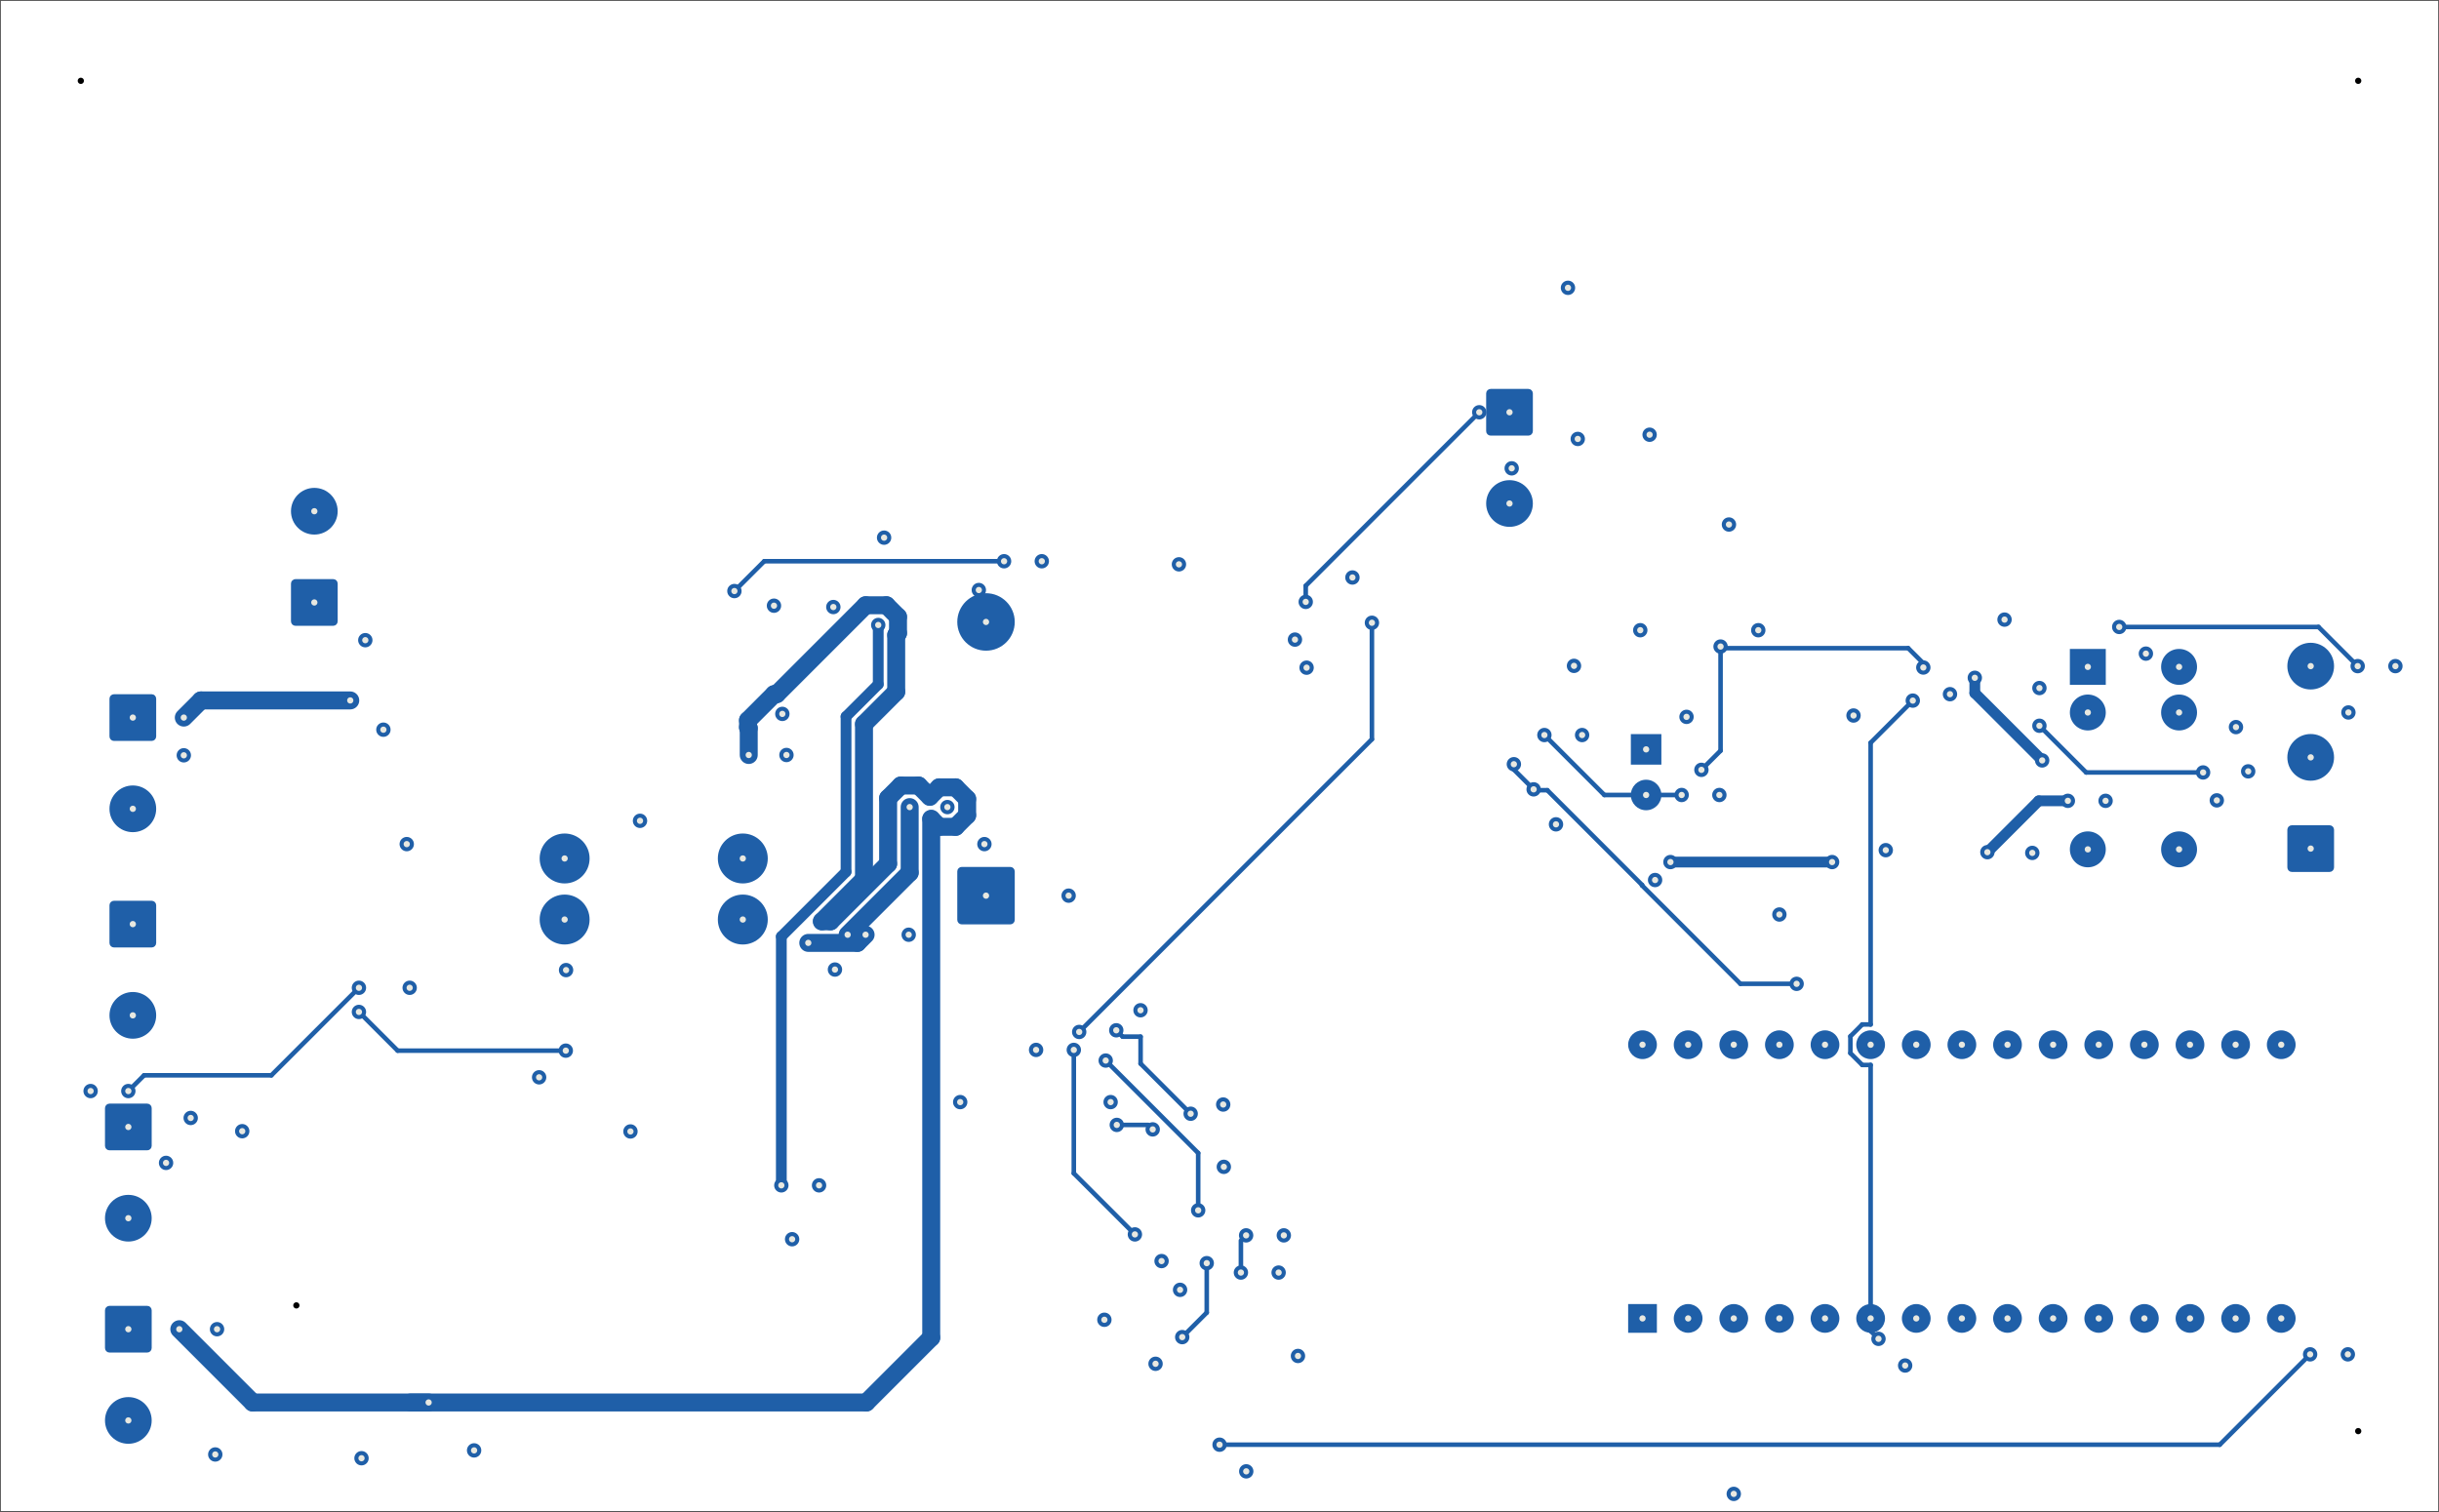
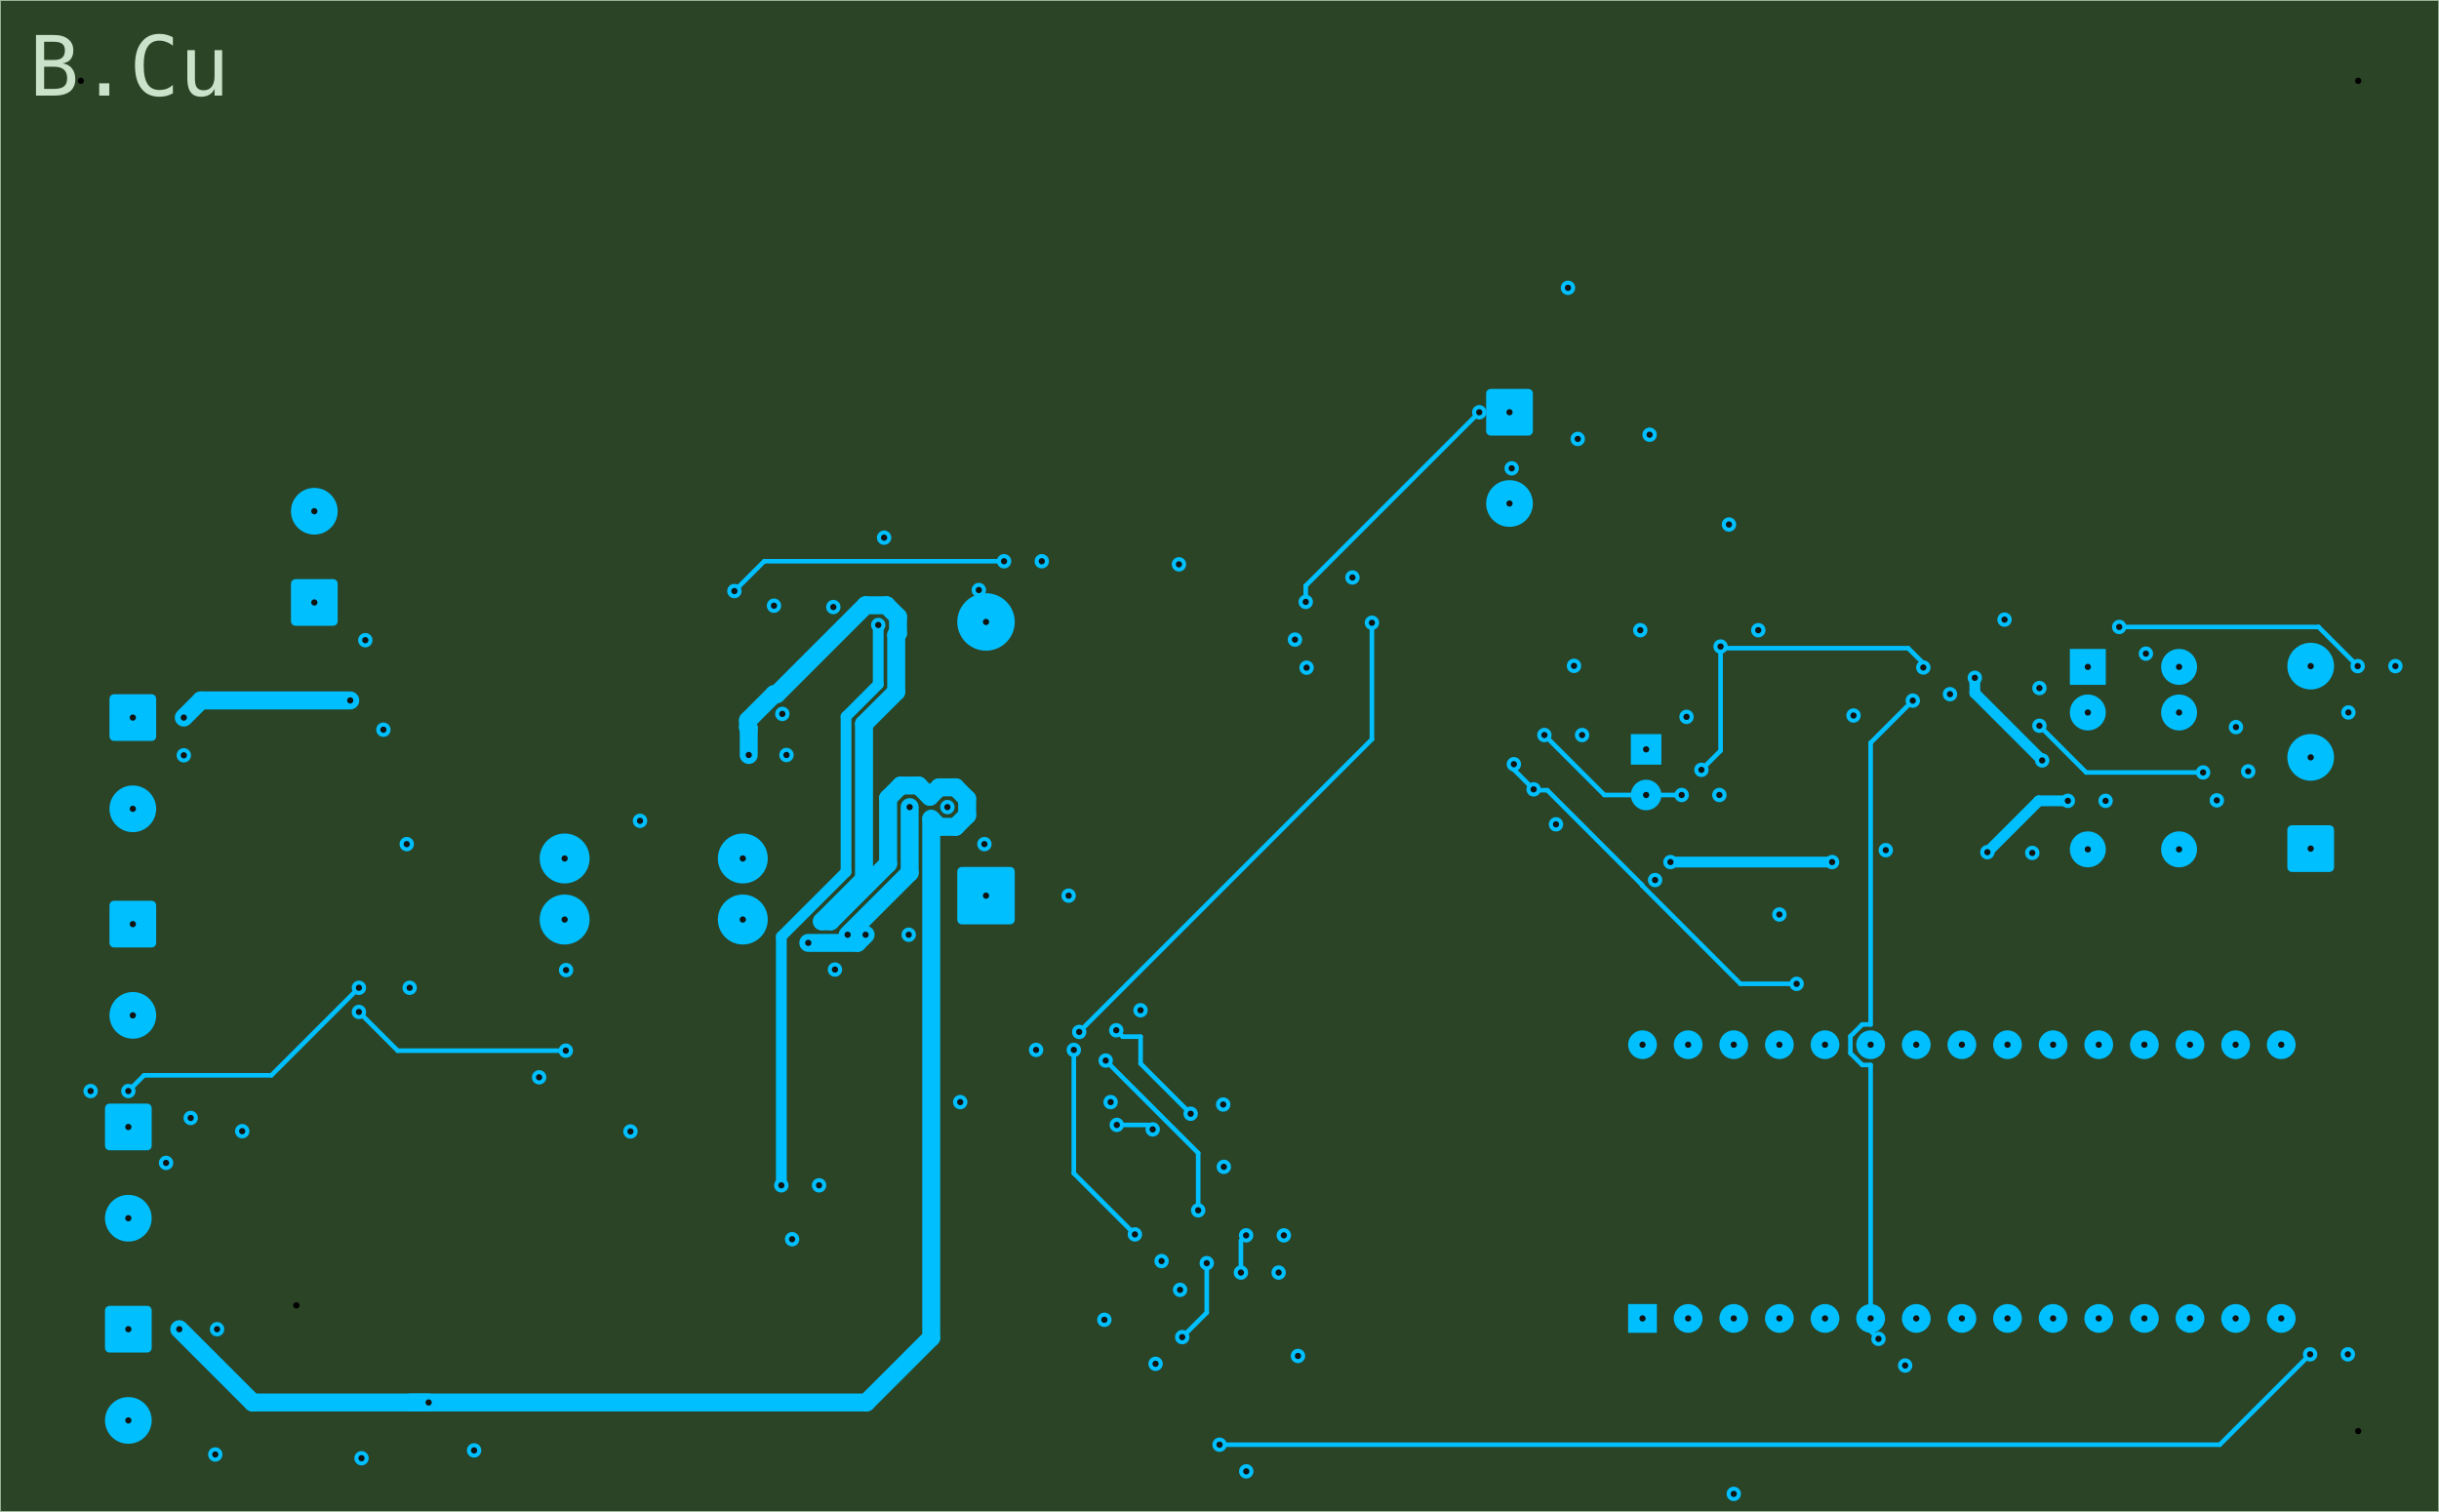
<svg xmlns="http://www.w3.org/2000/svg" version="1.1" width="135.788mm" height="84.176mm" viewBox="0 0 135.788 84.176">
+   <rect x="-2.716" y="-2.716" width="141.22" height="89.607" fill="#2B4426" />
  <g style="fill:#000000; fill-opacity:1;stroke:#000000; stroke-opacity:1; stroke-linecap:round; stroke-linejoin:round;" transform="translate(0 0) scale(1 1)">
-     <path style="fill:#1f5fa8; fill-opacity:1; stroke:none;fill-rule:evenodd;" d="M 53.545,51.47 53.449,51.451 53.368,51.397 53.314,51.316 53.295,51.22 53.295,48.52 53.314,48.424 53.368,48.343 53.449,48.289 53.545,48.27 56.245,48.27 56.341,48.289 56.422,48.343 56.476,48.424 56.495,48.52 56.495,51.22 56.476,51.316 56.422,51.397 56.341,51.451 56.245,51.47 Z" />
-   </g>
-   <g style="fill:#1f5fa8; fill-opacity:1; stroke:none;">
+     <path style="fill:#00BFFF; fill-opacity:1; stroke:none;fill-rule:evenodd;" d="M 53.545,51.47 53.449,51.451 53.368,51.397 53.314,51.316 53.295,51.22 53.295,48.52 53.314,48.424 53.368,48.343 53.449,48.289 53.545,48.27 56.245,48.27 56.341,48.289 56.422,48.343 56.476,48.424 56.495,48.52 56.495,51.22 56.476,51.316 56.422,51.397 56.341,51.451 56.245,51.47 Z" />
+   </g>
+   <g style="fill:#00BFFF; fill-opacity:1; stroke:none;">
    <circle cx="54.895" cy="34.63" r="1.6" />
-     <path style="fill:#1f5fa8; fill-opacity:1; stroke:none;fill-rule:evenodd;" d="M 8.445,38.655 8.541,38.674 8.622,38.728 8.676,38.809 8.695,38.905 8.695,41.005 8.676,41.101 8.622,41.182 8.541,41.236 8.445,41.255 6.345,41.255 6.249,41.236 6.168,41.182 6.114,41.101 6.095,41.005 6.095,38.905 6.114,38.809 6.168,38.728 6.249,38.674 6.345,38.655 Z" />
+     <path style="fill:#00BFFF; fill-opacity:1; stroke:none;fill-rule:evenodd;" d="M 8.445,38.655 8.541,38.674 8.622,38.728 8.676,38.809 8.695,38.905 8.695,41.005 8.676,41.101 8.622,41.182 8.541,41.236 8.445,41.255 6.345,41.255 6.249,41.236 6.168,41.182 6.114,41.101 6.095,41.005 6.095,38.905 6.114,38.809 6.168,38.728 6.249,38.674 6.345,38.655 Z" />
    <circle cx="7.395" cy="45.035" r="1.3" />
-     <path style="fill:#1f5fa8; fill-opacity:1; stroke:none;fill-rule:evenodd;" d="M 90.795,42.575 90.795,40.875 92.495,40.875 92.495,42.575 Z" />
+     <path style="fill:#00BFFF; fill-opacity:1; stroke:none;fill-rule:evenodd;" d="M 90.795,42.575 90.795,40.875 92.495,40.875 92.495,42.575 Z" />
    <circle cx="91.645" cy="44.265" r="0.85" />
-     <path style="fill:#1f5fa8; fill-opacity:1; stroke:none;fill-rule:evenodd;" d="M 92.245,74.21 90.645,74.21 90.645,72.61 92.245,72.61 Z" />
+     <path style="fill:#00BFFF; fill-opacity:1; stroke:none;fill-rule:evenodd;" d="M 92.245,74.21 90.645,74.21 90.645,72.61 92.245,72.61 Z" />
    <circle cx="93.985" cy="73.41" r="0.8" />
    <circle cx="96.525" cy="73.41" r="0.8" />
    <circle cx="99.065" cy="73.41" r="0.8" />
    <circle cx="101.605" cy="73.41" r="0.8" />
    <circle cx="104.145" cy="73.41" r="0.8" />
    <circle cx="106.685" cy="73.41" r="0.8" />
    <circle cx="109.225" cy="73.41" r="0.8" />
    <circle cx="111.765" cy="73.41" r="0.8" />
    <circle cx="114.305" cy="73.41" r="0.8" />
    <circle cx="116.845" cy="73.41" r="0.8" />
    <circle cx="119.385" cy="73.41" r="0.8" />
    <circle cx="121.925" cy="73.41" r="0.8" />
    <circle cx="124.465" cy="73.41" r="0.8" />
    <circle cx="127.005" cy="73.41" r="0.8" />
    <circle cx="127.005" cy="58.17" r="0.8" />
    <circle cx="124.465" cy="58.17" r="0.8" />
    <circle cx="121.925" cy="58.17" r="0.8" />
    <circle cx="119.385" cy="58.17" r="0.8" />
    <circle cx="116.845" cy="58.17" r="0.8" />
    <circle cx="114.305" cy="58.17" r="0.8" />
    <circle cx="111.765" cy="58.17" r="0.8" />
    <circle cx="109.225" cy="58.17" r="0.8" />
    <circle cx="106.685" cy="58.17" r="0.8" />
    <circle cx="104.145" cy="58.17" r="0.8" />
    <circle cx="101.605" cy="58.17" r="0.8" />
    <circle cx="99.065" cy="58.17" r="0.8" />
    <circle cx="96.525" cy="58.17" r="0.8" />
    <circle cx="93.985" cy="58.17" r="0.8" />
    <circle cx="91.445" cy="58.17" r="0.8" />
-     <path style="fill:#1f5fa8; fill-opacity:1; stroke:none;fill-rule:evenodd;" d="M 16.45,34.845 16.354,34.826 16.273,34.772 16.219,34.691 16.2,34.595 16.2,32.495 16.219,32.399 16.273,32.318 16.354,32.264 16.45,32.245 18.55,32.245 18.646,32.264 18.727,32.318 18.781,32.399 18.8,32.495 18.8,34.595 18.781,34.691 18.727,34.772 18.646,34.826 18.55,34.845 Z" />
+     <path style="fill:#00BFFF; fill-opacity:1; stroke:none;fill-rule:evenodd;" d="M 16.45,34.845 16.354,34.826 16.273,34.772 16.219,34.691 16.2,34.595 16.2,32.495 16.219,32.399 16.273,32.318 16.354,32.264 16.45,32.245 18.55,32.245 18.646,32.264 18.727,32.318 18.781,32.399 18.8,32.495 18.8,34.595 18.781,34.691 18.727,34.772 18.646,34.826 18.55,34.845 Z" />
    <circle cx="17.5" cy="28.465" r="1.3" />
-     <path style="fill:#1f5fa8; fill-opacity:1; stroke:none;fill-rule:evenodd;" d="M 8.445,50.155 8.541,50.174 8.622,50.228 8.676,50.309 8.695,50.405 8.695,52.505 8.676,52.601 8.622,52.682 8.541,52.736 8.445,52.755 6.345,52.755 6.249,52.736 6.168,52.682 6.114,52.601 6.095,52.505 6.095,50.405 6.114,50.309 6.168,50.228 6.249,50.174 6.345,50.155 Z" />
+     <path style="fill:#00BFFF; fill-opacity:1; stroke:none;fill-rule:evenodd;" d="M 8.445,50.155 8.541,50.174 8.622,50.228 8.676,50.309 8.695,50.405 8.695,52.505 8.676,52.601 8.622,52.682 8.541,52.736 8.445,52.755 6.345,52.755 6.249,52.736 6.168,52.682 6.114,52.601 6.095,52.505 6.095,50.405 6.114,50.309 6.168,50.228 6.249,50.174 6.345,50.155 Z" />
    <circle cx="7.395" cy="56.535" r="1.3" />
-     <path style="fill:#1f5fa8; fill-opacity:1; stroke:none;fill-rule:evenodd;" d="M 8.195,72.71 8.291,72.729 8.372,72.783 8.426,72.864 8.445,72.96 8.445,75.06 8.426,75.156 8.372,75.237 8.291,75.291 8.195,75.31 6.095,75.31 5.999,75.291 5.918,75.237 5.864,75.156 5.845,75.06 5.845,72.96 5.864,72.864 5.918,72.783 5.999,72.729 6.095,72.71 Z" />
+     <path style="fill:#00BFFF; fill-opacity:1; stroke:none;fill-rule:evenodd;" d="M 8.195,72.71 8.291,72.729 8.372,72.783 8.426,72.864 8.445,72.96 8.445,75.06 8.426,75.156 8.372,75.237 8.291,75.291 8.195,75.31 6.095,75.31 5.999,75.291 5.918,75.237 5.864,75.156 5.845,75.06 5.845,72.96 5.864,72.864 5.918,72.783 5.999,72.729 6.095,72.71 Z" />
    <circle cx="7.145" cy="79.09" r="1.3" />
-     <path style="fill:#1f5fa8; fill-opacity:1; stroke:none;fill-rule:evenodd;" d="M 85.09,21.655 85.186,21.674 85.267,21.728 85.321,21.809 85.34,21.905 85.34,24.005 85.321,24.101 85.267,24.182 85.186,24.236 85.09,24.255 82.99,24.255 82.894,24.236 82.813,24.182 82.759,24.101 82.74,24.005 82.74,21.905 82.759,21.809 82.813,21.728 82.894,21.674 82.99,21.655 Z" />
+     <path style="fill:#00BFFF; fill-opacity:1; stroke:none;fill-rule:evenodd;" d="M 85.09,21.655 85.186,21.674 85.267,21.728 85.321,21.809 85.34,21.905 85.34,24.005 85.321,24.101 85.267,24.182 85.186,24.236 85.09,24.255 82.99,24.255 82.894,24.236 82.813,24.182 82.759,24.101 82.74,24.005 82.74,21.905 82.759,21.809 82.813,21.728 82.894,21.674 82.99,21.655 Z" />
    <circle cx="84.04" cy="28.035" r="1.3" />
    <circle cx="31.435" cy="47.8" r="1.39" />
    <circle cx="31.435" cy="51.2" r="1.39" />
    <circle cx="41.355" cy="47.8" r="1.39" />
    <circle cx="41.355" cy="51.2" r="1.39" />
-     <path style="fill:#1f5fa8; fill-opacity:1; stroke:none;fill-rule:evenodd;" d="M 127.595,48.55 127.499,48.531 127.418,48.477 127.364,48.396 127.345,48.3 127.345,46.2 127.364,46.104 127.418,46.023 127.499,45.969 127.595,45.95 129.695,45.95 129.791,45.969 129.872,46.023 129.926,46.104 129.945,46.2 129.945,48.3 129.926,48.396 129.872,48.477 129.791,48.531 129.695,48.55 Z" />
+     <path style="fill:#00BFFF; fill-opacity:1; stroke:none;fill-rule:evenodd;" d="M 127.595,48.55 127.499,48.531 127.418,48.477 127.364,48.396 127.345,48.3 127.345,46.2 127.364,46.104 127.418,46.023 127.499,45.969 127.595,45.95 129.695,45.95 129.791,45.969 129.872,46.023 129.926,46.104 129.945,46.2 129.945,48.3 129.926,48.396 129.872,48.477 129.791,48.531 129.695,48.55 Z" />
    <circle cx="128.645" cy="42.17" r="1.3" />
    <circle cx="128.645" cy="37.09" r="1.3" />
-     <path style="fill:#1f5fa8; fill-opacity:1; stroke:none;fill-rule:evenodd;" d="M 8.195,61.45 8.291,61.469 8.372,61.523 8.426,61.604 8.445,61.7 8.445,63.8 8.426,63.896 8.372,63.977 8.291,64.031 8.195,64.05 6.095,64.05 5.999,64.031 5.918,63.977 5.864,63.896 5.845,63.8 5.845,61.7 5.864,61.604 5.918,61.523 5.999,61.469 6.095,61.45 Z" />
+     <path style="fill:#00BFFF; fill-opacity:1; stroke:none;fill-rule:evenodd;" d="M 8.195,61.45 8.291,61.469 8.372,61.523 8.426,61.604 8.445,61.7 8.445,63.8 8.426,63.896 8.372,63.977 8.291,64.031 8.195,64.05 6.095,64.05 5.999,64.031 5.918,63.977 5.864,63.896 5.845,63.8 5.845,61.7 5.864,61.604 5.918,61.523 5.999,61.469 6.095,61.45 Z" />
    <circle cx="7.145" cy="67.83" r="1.3" />
-     <path style="fill:#1f5fa8; fill-opacity:1; stroke:none;fill-rule:evenodd;" d="M 115.237,38.133 115.237,36.133 117.237,36.133 117.237,38.133 Z" />
+     <path style="fill:#00BFFF; fill-opacity:1; stroke:none;fill-rule:evenodd;" d="M 115.237,38.133 115.237,36.133 117.237,36.133 117.237,38.133 Z" />
    <circle cx="116.237" cy="39.672" r="1" />
    <circle cx="116.237" cy="47.292" r="1" />
    <circle cx="121.317" cy="47.292" r="1" />
    <circle cx="121.317" cy="39.672" r="1" />
    <circle cx="121.317" cy="37.133" r="1" />
    <circle cx="107.078" cy="37.167" r="0.4" />
    <circle cx="85.982" cy="40.927" r="0.4" />
    <circle cx="94.724" cy="42.865" r="0.4" />
    <circle cx="95.79" cy="36" r="0.4" />
    <circle cx="93.624" cy="44.265" r="0.4" />
    <circle cx="35.1" cy="63" r="0.4" />
    <circle cx="91.32" cy="35.09" r="0.4" />
    <circle cx="91.84" cy="24.205" r="0.4" />
    <circle cx="22.645" cy="47" r="0.4" />
    <circle cx="93.895" cy="39.915" r="0.4" />
    <circle cx="75.295" cy="32.155" r="0.4" />
    <circle cx="87.295" cy="16.025" r="0.4" />
    <circle cx="61.833" cy="61.365" r="0.4" />
    <circle cx="53.458" cy="61.365" r="0.4" />
    <circle cx="96.525" cy="83.18" r="0.4" />
    <circle cx="68.135" cy="64.97" r="0.4" />
    <circle cx="113.145" cy="47.49" r="0.4" />
    <circle cx="22.808" cy="55" r="0.4" />
    <circle cx="104.988" cy="47.337" r="0.4" />
    <circle cx="46.395" cy="33.8" r="0.4" />
    <circle cx="99.065" cy="50.92" r="0.4" />
    <circle cx="111.6" cy="34.5" r="0.4" />
    <circle cx="49.221" cy="29.937" r="0.4" />
    <circle cx="65.636" cy="31.422" r="0.4" />
    <circle cx="95.724" cy="44.265" r="0.4" />
    <circle cx="88.082" cy="40.927" r="0.4" />
    <circle cx="97.89" cy="35.09" r="0.4" />
    <circle cx="108.563" cy="38.652" r="0.4" />
    <circle cx="50.591" cy="52.046" r="0.4" />
    <circle cx="54.806" cy="47" r="0.4" />
    <circle cx="71.475" cy="68.785" r="0.4" />
    <circle cx="71.186" cy="70.857" r="0.4" />
    <circle cx="106.067" cy="76.032" r="0.4" />
    <circle cx="117.226" cy="44.59" r="0.4" />
    <circle cx="26.395" cy="80.758" r="0.4" />
    <circle cx="12.084" cy="74.01" r="0.4" />
    <circle cx="43.785" cy="42.038" r="0.4" />
    <circle cx="92.145" cy="49" r="0.4" />
    <circle cx="64.334" cy="75.936" r="0.4" />
    <circle cx="65.699" cy="71.818" r="0.4" />
    <circle cx="96.257" cy="29.205" r="0.4" />
    <circle cx="87.84" cy="24.44" r="0.4" />
    <circle cx="57.683" cy="58.459" r="0.4" />
    <circle cx="64.669" cy="70.217" r="0.4" />
    <circle cx="72.095" cy="35.613" r="0.4" />
    <circle cx="84.162" cy="26.077" r="0.4" />
    <circle cx="113.542" cy="38.31" r="0.4" />
    <circle cx="125.165" cy="42.949" r="0.4" />
    <circle cx="130.713" cy="75.41" r="0.4" />
    <circle cx="69.383" cy="81.925" r="0.4" />
    <circle cx="58" cy="31.25" r="0.4" />
    <circle cx="43.09" cy="33.725" r="0.4" />
    <circle cx="13.485" cy="62.985" r="0.4" />
    <circle cx="10.617" cy="62.248" r="0.4" />
    <circle cx="68.1" cy="61.5" r="0.4" />
    <circle cx="63.497" cy="56.251" r="0.4" />
    <circle cx="31.515" cy="54.015" r="0.4" />
    <circle cx="45.6" cy="66" r="0.4" />
    <circle cx="133.361" cy="37.09" r="0.4" />
    <circle cx="119.47" cy="36.394" r="0.4" />
    <circle cx="103.192" cy="39.84" r="0.4" />
    <circle cx="10.233" cy="42.055" r="0.4" />
    <circle cx="21.345" cy="40.629" r="0.4" />
    <circle cx="46.485" cy="53.985" r="0.4" />
    <circle cx="52.745" cy="44.939" r="0.4" />
    <circle cx="59.495" cy="49.87" r="0.4" />
    <circle cx="43.556" cy="39.75" r="0.4" />
    <circle cx="20.338" cy="35.645" r="0.4" />
    <circle cx="123.418" cy="44.564" r="0.4" />
    <circle cx="72.263" cy="75.5" r="0.4" />
    <circle cx="5.045" cy="60.75" r="0.4" />
    <circle cx="30.015" cy="59.985" r="0.4" />
    <circle cx="11.985" cy="80.985" r="0.4" />
    <circle cx="54.495" cy="32.853" r="0.4" />
    <circle cx="124.485" cy="40.485" r="0.4" />
    <circle cx="35.632" cy="45.703" r="0.4" />
    <circle cx="9.245" cy="64.75" r="0.4" />
    <circle cx="130.745" cy="39.67" r="0.4" />
    <circle cx="44.1" cy="69" r="0.4" />
    <circle cx="86.628" cy="45.899" r="0.4" />
    <circle cx="87.63" cy="37.075" r="0.4" />
    <circle cx="20.127" cy="81.194" r="0.4" />
    <circle cx="61.485" cy="73.485" r="0.4" />
    <circle cx="72.743" cy="37.176" r="0.4" />
    <circle cx="102" cy="48" r="0.4" />
    <circle cx="23.863" cy="78.09" r="0.4" />
    <circle cx="115.126" cy="44.59" r="0.4" />
    <circle cx="110.645" cy="47.45" r="0.4" />
    <circle cx="9.983" cy="74.01" r="0.4" />
    <circle cx="41.685" cy="42.038" r="0.4" />
    <circle cx="93" cy="48" r="0.4" />
    <circle cx="113.695" cy="42.34" r="0.4" />
    <circle cx="109.945" cy="37.74" r="0.4" />
    <circle cx="43.5" cy="66" r="0.4" />
    <circle cx="48.895" cy="34.8" r="0.4" />
    <circle cx="66.707" cy="67.391" r="0.4" />
    <circle cx="128.613" cy="75.41" r="0.4" />
    <circle cx="61.559" cy="59.052" r="0.4" />
    <circle cx="67.898" cy="80.441" r="0.4" />
    <circle cx="84.283" cy="42.551" r="0.4" />
    <circle cx="60.083" cy="57.459" r="0.4" />
    <circle cx="76.38" cy="34.676" r="0.4" />
    <circle cx="100.025" cy="54.78" r="0.4" />
    <circle cx="59.783" cy="58.459" r="0.4" />
    <circle cx="82.356" cy="22.955" r="0.4" />
    <circle cx="63.184" cy="68.732" r="0.4" />
    <circle cx="72.695" cy="33.513" r="0.4" />
    <circle cx="65.819" cy="74.451" r="0.4" />
    <circle cx="67.184" cy="70.333" r="0.4" />
    <circle cx="85.383" cy="43.951" r="0.4" />
    <circle cx="10.233" cy="39.955" r="0.4" />
    <circle cx="19.5" cy="39" r="0.4" />
    <circle cx="55.9" cy="31.25" r="0.4" />
    <circle cx="40.887" cy="32.91" r="0.4" />
    <circle cx="106.492" cy="39.01" r="0.4" />
    <circle cx="104.582" cy="74.547" r="0.4" />
    <circle cx="50.645" cy="44.939" r="0.4" />
    <circle cx="45" cy="52.5" r="0.4" />
    <circle cx="48.191" cy="52.046" r="0.4" />
    <circle cx="47.191" cy="52.046" r="0.4" />
    <circle cx="19.983" cy="55" r="0.4" />
    <circle cx="19.983" cy="56.345" r="0.4" />
    <circle cx="31.5" cy="58.5" r="0.4" />
    <circle cx="62.147" cy="57.367" r="0.4" />
    <circle cx="66.289" cy="62.013" r="0.4" />
    <circle cx="7.145" cy="60.75" r="0.4" />
    <circle cx="64.175" cy="62.885" r="0.4" />
    <circle cx="62.176" cy="62.635" r="0.4" />
    <circle cx="69.086" cy="70.857" r="0.4" />
    <circle cx="69.376" cy="68.785" r="0.4" />
    <circle cx="131.261" cy="37.09" r="0.4" />
    <circle cx="117.985" cy="34.909" r="0.4" />
    <circle cx="122.655" cy="43.01" r="0.4" />
    <circle cx="113.542" cy="40.41" r="0.4" />
  </g>
-   <g style="fill:none;  stroke:#1f5fa8; stroke-width:0.254; stroke-opacity:1;  stroke-linecap:round; stroke-linejoin:round;">
+   <g style="fill:none;  stroke:#00BFFF; stroke-width:0.254; stroke-opacity:1;  stroke-linecap:round; stroke-linejoin:round;">
    <path d="M106.235 36.09 L107.078 36.933 " />
    <path d="M107.078 36.933 L107.078 37.167 " />
    <path d="M95.79 36 L95.79 41.8 " />
    <path d="M95.95 36.09 L106.235 36.09 " />
    <path d="M95.79 36.25 L95.95 36.09 " />
    <path d="M95.79 41.8 L94.724 42.865 " />
    <path d="M89.32 44.265 L85.982 40.927 " />
    <path d="M93.624 44.265 L89.32 44.265 " />
  </g>
-   <g style="fill:none;  stroke:#1f5fa8; stroke-width:1; stroke-opacity:1;  stroke-linecap:round; stroke-linejoin:round;">
+   <g style="fill:none;  stroke:#00BFFF; stroke-width:1; stroke-opacity:1;  stroke-linecap:round; stroke-linejoin:round;">
    <path d="M53.201 46.039 L53.845 45.395 " />
    <path d="M41.645 40.5 L41.685 40.54 " />
    <path d="M51.845 45.595 L52.289 46.039 " />
    <path d="M53.201 43.839 L52.289 43.839 " />
    <path d="M52.289 43.839 L51.766 44.363 " />
    <path d="M41.645 40.105 L41.645 40.5 " />
    <path d="M48.235 78.09 L51.845 74.48 " />
    <path d="M49.351 33.7 L48.195 33.7 " />
    <path d="M53.845 45.395 L53.845 44.484 " />
    <path d="M49.995 34.344 L49.351 33.7 " />
    <path d="M49.995 35.256 L49.995 34.344 " />
    <path d="M51.142 43.739 L50.148 43.739 " />
    <path d="M46.24 51.3 L45.759 51.3 " />
    <path d="M51.766 44.363 L51.142 43.739 " />
    <path d="M43.1 38.65 L41.645 40.105 " />
    <path d="M50.148 43.739 L49.445 44.442 " />
    <path d="M48.102 48.957 L48.102 40.312 " />
    <path d="M22.863 78.09 L48.235 78.09 " />
    <path d="M53.845 44.484 L53.201 43.839 " />
    <path d="M51.845 74.48 L51.845 45.595 " />
    <path d="M41.685 40.54 L41.685 42.038 " />
    <path d="M49.895 35.356 L49.995 35.256 " />
    <path d="M49.445 48.096 L46.24 51.3 " />
    <path d="M45.759 51.3 L48.102 48.957 " />
    <path d="M43.245 38.65 L43.1 38.65 " />
    <path d="M48.102 40.312 L49.895 38.519 " />
  </g>
-   <g style="fill:none;  stroke:#1f5fa8; stroke-width:0.6; stroke-opacity:1;  stroke-linecap:round; stroke-linejoin:round;">
+   <g style="fill:none;  stroke:#00BFFF; stroke-width:0.6; stroke-opacity:1;  stroke-linecap:round; stroke-linejoin:round;">
    <path d="M93 48 L102 48 " />
  </g>
-   <g style="fill:none;  stroke:#1f5fa8; stroke-width:1; stroke-opacity:1;  stroke-linecap:round; stroke-linejoin:round;">
+   <g style="fill:none;  stroke:#00BFFF; stroke-width:1; stroke-opacity:1;  stroke-linecap:round; stroke-linejoin:round;">
    <path d="M23.863 78.09 L14.063 78.09 " />
  </g>
-   <g style="fill:none;  stroke:#1f5fa8; stroke-width:0.6; stroke-opacity:1;  stroke-linecap:round; stroke-linejoin:round;">
+   <g style="fill:none;  stroke:#00BFFF; stroke-width:0.6; stroke-opacity:1;  stroke-linecap:round; stroke-linejoin:round;">
    <path d="M113.505 44.59 L110.645 47.45 " />
  </g>
-   <g style="fill:none;  stroke:#1f5fa8; stroke-width:1; stroke-opacity:1;  stroke-linecap:round; stroke-linejoin:round;">
+   <g style="fill:none;  stroke:#00BFFF; stroke-width:1; stroke-opacity:1;  stroke-linecap:round; stroke-linejoin:round;">
    <path d="M14.063 78.09 L9.983 74.01 " />
  </g>
-   <g style="fill:none;  stroke:#1f5fa8; stroke-width:0.6; stroke-opacity:1;  stroke-linecap:round; stroke-linejoin:round;">
+   <g style="fill:none;  stroke:#00BFFF; stroke-width:0.6; stroke-opacity:1;  stroke-linecap:round; stroke-linejoin:round;">
    <path d="M115.126 44.59 L113.505 44.59 " />
  </g>
-   <g style="fill:none;  stroke:#1f5fa8; stroke-width:1; stroke-opacity:1;  stroke-linecap:round; stroke-linejoin:round;">
+   <g style="fill:none;  stroke:#00BFFF; stroke-width:1; stroke-opacity:1;  stroke-linecap:round; stroke-linejoin:round;">
    <path d="M52.289 46.039 L53.201 46.039 " />
    <path d="M49.895 38.519 L49.895 35.356 " />
    <path d="M48.195 33.7 L43.245 38.65 " />
    <path d="M49.445 44.442 L49.445 48.096 " />
  </g>
-   <g style="fill:none;  stroke:#1f5fa8; stroke-width:0.6; stroke-opacity:1;  stroke-linecap:round; stroke-linejoin:round;">
+   <g style="fill:none;  stroke:#00BFFF; stroke-width:0.6; stroke-opacity:1;  stroke-linecap:round; stroke-linejoin:round;">
    <path d="M43.5 66 L43.5 52.145 " />
    <path d="M43.5 52.145 L47.102 48.543 " />
    <path d="M47.102 48.543 L47.102 39.898 " />
    <path d="M47.102 39.898 L48.895 38.105 " />
    <path d="M48.895 38.105 L48.895 34.8 " />
    <path d="M113.695 42.34 L109.945 38.59 " />
    <path d="M109.945 38.59 L109.945 37.74 " />
  </g>
-   <g style="fill:none;  stroke:#1f5fa8; stroke-width:0.254; stroke-opacity:1;  stroke-linecap:round; stroke-linejoin:round;">
+   <g style="fill:none;  stroke:#00BFFF; stroke-width:0.254; stroke-opacity:1;  stroke-linecap:round; stroke-linejoin:round;">
    <path d="M66.707 67.391 L66.707 64.201 " />
    <path d="M66.707 64.201 L61.559 59.052 " />
    <path d="M128.613 75.41 L123.583 80.441 " />
    <path d="M123.583 80.441 L67.898 80.441 " />
    <path d="M85.433 44 L86.145 44 " />
    <path d="M91.418 49.273 L91.418 49.301 " />
    <path d="M86.145 44 L91.418 49.273 " />
    <path d="M91.418 49.301 L96.897 54.78 " />
    <path d="M84.283 42.851 L85.433 44 " />
    <path d="M84.283 42.551 L84.283 42.851 " />
    <path d="M76.38 41.162 L76.38 34.676 " />
    <path d="M96.897 54.78 L100.025 54.78 " />
    <path d="M65.819 74.451 L67.184 73.086 " />
    <path d="M67.184 73.086 L67.184 70.333 " />
    <path d="M59.783 58.459 L59.783 65.331 " />
    <path d="M59.783 65.331 L63.184 68.732 " />
    <path d="M72.695 33.513 L72.695 32.615 " />
    <path d="M72.695 32.615 L82.356 22.955 " />
    <path d="M60.083 57.459 L76.38 41.162 " />
  </g>
-   <g style="fill:none;  stroke:#1f5fa8; stroke-width:1; stroke-opacity:1;  stroke-linecap:round; stroke-linejoin:round;">
+   <g style="fill:none;  stroke:#00BFFF; stroke-width:1; stroke-opacity:1;  stroke-linecap:round; stroke-linejoin:round;">
    <path d="M10.233 39.955 L11.188 39 " />
    <path d="M11.188 39 L19.5 39 " />
  </g>
-   <g style="fill:none;  stroke:#1f5fa8; stroke-width:0.254; stroke-opacity:1;  stroke-linecap:round; stroke-linejoin:round;">
+   <g style="fill:none;  stroke:#00BFFF; stroke-width:0.254; stroke-opacity:1;  stroke-linecap:round; stroke-linejoin:round;">
    <path d="M55.9 31.25 L42.548 31.25 " />
    <path d="M42.548 31.25 L40.887 32.91 " />
    <path d="M104.582 74.547 L104.145 74.11 " />
    <path d="M104.145 59.297 L103.678 59.297 " />
    <path d="M103.678 59.297 L103.018 58.637 " />
    <path d="M103.018 57.703 L103.678 57.043 " />
    <path d="M103.018 58.637 L103.018 57.703 " />
    <path d="M104.145 74.11 L104.145 59.297 " />
    <path d="M103.678 57.043 L104.145 57.043 " />
    <path d="M104.145 41.357 L106.492 39.01 " />
    <path d="M104.145 57.043 L104.145 41.357 " />
  </g>
-   <g style="fill:none;  stroke:#1f5fa8; stroke-width:1; stroke-opacity:1;  stroke-linecap:round; stroke-linejoin:round;">
+   <g style="fill:none;  stroke:#00BFFF; stroke-width:1; stroke-opacity:1;  stroke-linecap:round; stroke-linejoin:round;">
    <path d="M48.191 52.046 L47.737 52.5 " />
    <path d="M47.191 52.046 L50.645 48.593 " />
    <path d="M47.737 52.5 L45 52.5 " />
    <path d="M50.645 48.593 L50.645 44.939 " />
  </g>
-   <g style="fill:none;  stroke:#1f5fa8; stroke-width:0.254; stroke-opacity:1;  stroke-linecap:round; stroke-linejoin:round;">
+   <g style="fill:none;  stroke:#00BFFF; stroke-width:0.254; stroke-opacity:1;  stroke-linecap:round; stroke-linejoin:round;">
    <path d="M19.983 55 L15.108 59.874 " />
    <path d="M31.5 58.5 L22.138 58.5 " />
    <path d="M15.108 59.874 L8.021 59.874 " />
    <path d="M8.021 59.874 L7.145 60.75 " />
    <path d="M66.289 62.013 L63.501 59.224 " />
    <path d="M63.501 59.224 L63.501 57.721 " />
    <path d="M63.501 57.721 L62.501 57.721 " />
    <path d="M62.501 57.721 L62.147 57.367 " />
    <path d="M22.138 58.5 L19.983 56.345 " />
    <path d="M63.925 62.635 L62.176 62.635 " />
    <path d="M69.086 69.075 L69.086 70.857 " />
    <path d="M131.261 37.09 L129.079 34.909 " />
    <path d="M129.079 34.909 L117.985 34.909 " />
    <path d="M116.142 43.01 L122.655 43.01 " />
    <path d="M113.542 40.41 L116.142 43.01 " />
  </g>
-   <g style="fill:none;  stroke:#555555; stroke-width:0.1; stroke-opacity:1;  stroke-linecap:round; stroke-linejoin:round;">
+   <g style="fill:none;  stroke:#9DB89D; stroke-width:0.1; stroke-opacity:1;  stroke-linecap:round; stroke-linejoin:round;">
    <path d="M0 0 L135.79 0 " />
    <path d="M0 84.185 L0 0 " />
    <path d="M135.79 0 L135.79 84.185 " />
    <path d="M135.79 84.185 L0 84.185 " />
  </g>
-   <g style="fill:#e8e8e0; fill-opacity:1; stroke:none;">
+   <g style="fill:#111411; fill-opacity:1; stroke:none;">
    <circle cx="107.078" cy="37.167" r="0.175" />
    <circle cx="85.982" cy="40.927" r="0.175" />
    <circle cx="94.724" cy="42.865" r="0.175" />
    <circle cx="95.79" cy="36" r="0.175" />
    <circle cx="93.624" cy="44.265" r="0.175" />
    <circle cx="35.1" cy="63" r="0.175" />
    <circle cx="91.32" cy="35.09" r="0.175" />
    <circle cx="91.84" cy="24.205" r="0.175" />
    <circle cx="22.645" cy="47" r="0.175" />
    <circle cx="93.895" cy="39.915" r="0.175" />
    <circle cx="75.295" cy="32.155" r="0.175" />
    <circle cx="87.295" cy="16.025" r="0.175" />
    <circle cx="61.833" cy="61.365" r="0.175" />
    <circle cx="53.458" cy="61.365" r="0.175" />
    <circle cx="96.525" cy="83.18" r="0.175" />
    <circle cx="68.135" cy="64.97" r="0.175" />
    <circle cx="113.145" cy="47.49" r="0.175" />
    <circle cx="22.808" cy="55" r="0.175" />
    <circle cx="104.988" cy="47.337" r="0.175" />
    <circle cx="46.395" cy="33.8" r="0.175" />
    <circle cx="99.065" cy="50.92" r="0.175" />
    <circle cx="111.6" cy="34.5" r="0.175" />
    <circle cx="49.221" cy="29.937" r="0.175" />
    <circle cx="65.636" cy="31.422" r="0.175" />
    <circle cx="95.724" cy="44.265" r="0.175" />
    <circle cx="88.082" cy="40.927" r="0.175" />
    <circle cx="97.89" cy="35.09" r="0.175" />
    <circle cx="108.563" cy="38.652" r="0.175" />
    <circle cx="50.591" cy="52.046" r="0.175" />
    <circle cx="54.806" cy="47" r="0.175" />
    <circle cx="71.475" cy="68.785" r="0.175" />
    <circle cx="71.186" cy="70.857" r="0.175" />
    <circle cx="106.067" cy="76.032" r="0.175" />
    <circle cx="117.226" cy="44.59" r="0.175" />
    <circle cx="26.395" cy="80.758" r="0.175" />
    <circle cx="12.084" cy="74.01" r="0.175" />
    <circle cx="43.785" cy="42.038" r="0.175" />
    <circle cx="92.145" cy="49" r="0.175" />
    <circle cx="64.334" cy="75.936" r="0.175" />
    <circle cx="65.699" cy="71.818" r="0.175" />
    <circle cx="96.257" cy="29.205" r="0.175" />
    <circle cx="87.84" cy="24.44" r="0.175" />
    <circle cx="57.683" cy="58.459" r="0.175" />
    <circle cx="64.669" cy="70.217" r="0.175" />
    <circle cx="72.095" cy="35.613" r="0.175" />
    <circle cx="84.162" cy="26.077" r="0.175" />
    <circle cx="113.542" cy="38.31" r="0.175" />
    <circle cx="125.165" cy="42.949" r="0.175" />
    <circle cx="130.713" cy="75.41" r="0.175" />
    <circle cx="69.383" cy="81.925" r="0.175" />
    <circle cx="58" cy="31.25" r="0.175" />
    <circle cx="43.09" cy="33.725" r="0.175" />
    <circle cx="13.485" cy="62.985" r="0.175" />
    <circle cx="10.617" cy="62.248" r="0.175" />
    <circle cx="68.1" cy="61.5" r="0.175" />
    <circle cx="63.497" cy="56.251" r="0.175" />
    <circle cx="31.515" cy="54.015" r="0.175" />
    <circle cx="45.6" cy="66" r="0.175" />
    <circle cx="133.361" cy="37.09" r="0.175" />
    <circle cx="119.47" cy="36.394" r="0.175" />
    <circle cx="103.192" cy="39.84" r="0.175" />
    <circle cx="10.233" cy="42.055" r="0.175" />
    <circle cx="21.345" cy="40.629" r="0.175" />
    <circle cx="46.485" cy="53.985" r="0.175" />
    <circle cx="52.745" cy="44.939" r="0.175" />
    <circle cx="59.495" cy="49.87" r="0.175" />
    <circle cx="43.556" cy="39.75" r="0.175" />
    <circle cx="20.338" cy="35.645" r="0.175" />
    <circle cx="123.418" cy="44.564" r="0.175" />
    <circle cx="72.263" cy="75.5" r="0.175" />
    <circle cx="5.045" cy="60.75" r="0.175" />
    <circle cx="30.015" cy="59.985" r="0.175" />
    <circle cx="11.985" cy="80.985" r="0.175" />
    <circle cx="54.495" cy="32.853" r="0.175" />
    <circle cx="124.485" cy="40.485" r="0.175" />
    <circle cx="35.632" cy="45.703" r="0.175" />
    <circle cx="9.245" cy="64.75" r="0.175" />
    <circle cx="130.745" cy="39.67" r="0.175" />
    <circle cx="44.1" cy="69" r="0.175" />
    <circle cx="86.628" cy="45.899" r="0.175" />
    <circle cx="87.63" cy="37.075" r="0.175" />
    <circle cx="20.127" cy="81.194" r="0.175" />
    <circle cx="61.485" cy="73.485" r="0.175" />
    <circle cx="72.743" cy="37.176" r="0.175" />
    <circle cx="102" cy="48" r="0.175" />
    <circle cx="23.863" cy="78.09" r="0.175" />
    <circle cx="115.126" cy="44.59" r="0.175" />
    <circle cx="110.645" cy="47.45" r="0.175" />
    <circle cx="9.983" cy="74.01" r="0.175" />
    <circle cx="41.685" cy="42.038" r="0.175" />
    <circle cx="93" cy="48" r="0.175" />
    <circle cx="113.695" cy="42.34" r="0.175" />
    <circle cx="109.945" cy="37.74" r="0.175" />
    <circle cx="43.5" cy="66" r="0.175" />
    <circle cx="48.895" cy="34.8" r="0.175" />
    <circle cx="66.707" cy="67.391" r="0.175" />
    <circle cx="128.613" cy="75.41" r="0.175" />
    <circle cx="61.559" cy="59.052" r="0.175" />
    <circle cx="67.898" cy="80.441" r="0.175" />
    <circle cx="84.283" cy="42.551" r="0.175" />
    <circle cx="60.083" cy="57.459" r="0.175" />
    <circle cx="76.38" cy="34.676" r="0.175" />
    <circle cx="100.025" cy="54.78" r="0.175" />
    <circle cx="59.783" cy="58.459" r="0.175" />
    <circle cx="82.356" cy="22.955" r="0.175" />
    <circle cx="63.184" cy="68.732" r="0.175" />
    <circle cx="72.695" cy="33.513" r="0.175" />
    <circle cx="65.819" cy="74.451" r="0.175" />
    <circle cx="67.184" cy="70.333" r="0.175" />
    <circle cx="85.383" cy="43.951" r="0.175" />
    <circle cx="10.233" cy="39.955" r="0.175" />
    <circle cx="19.5" cy="39" r="0.175" />
    <circle cx="55.9" cy="31.25" r="0.175" />
    <circle cx="40.887" cy="32.91" r="0.175" />
    <circle cx="106.492" cy="39.01" r="0.175" />
    <circle cx="104.582" cy="74.547" r="0.175" />
    <circle cx="50.645" cy="44.939" r="0.175" />
    <circle cx="45" cy="52.5" r="0.175" />
    <circle cx="48.191" cy="52.046" r="0.175" />
    <circle cx="47.191" cy="52.046" r="0.175" />
    <circle cx="19.983" cy="55" r="0.175" />
    <circle cx="19.983" cy="56.345" r="0.175" />
    <circle cx="31.5" cy="58.5" r="0.175" />
    <circle cx="62.147" cy="57.367" r="0.175" />
    <circle cx="66.289" cy="62.013" r="0.175" />
    <circle cx="7.145" cy="60.75" r="0.175" />
    <circle cx="64.175" cy="62.885" r="0.175" />
    <circle cx="62.176" cy="62.635" r="0.175" />
    <circle cx="69.086" cy="70.857" r="0.175" />
    <circle cx="69.376" cy="68.785" r="0.175" />
    <circle cx="131.261" cy="37.09" r="0.175" />
    <circle cx="117.985" cy="34.909" r="0.175" />
    <circle cx="122.655" cy="43.01" r="0.175" />
    <circle cx="113.542" cy="40.41" r="0.175" />
  </g>
  <g style="fill:#000000; fill-opacity:1; stroke:none;">
    <circle cx="4.5" cy="4.5" r="0.175" />
  </g>
-   <g style="fill:#e8e8e0; fill-opacity:1; stroke:none;">
+   <g style="fill:#111411; fill-opacity:1; stroke:none;">
    <circle cx="54.895" cy="49.87" r="0.175" />
  </g>
-   <g style="fill:#e8e8e0; fill-opacity:1; stroke:none;">
+   <g style="fill:#111411; fill-opacity:1; stroke:none;">
    <circle cx="54.895" cy="34.63" r="0.175" />
  </g>
-   <g style="fill:#e8e8e0; fill-opacity:1; stroke:none;">
+   <g style="fill:#111411; fill-opacity:1; stroke:none;">
    <circle cx="7.395" cy="39.955" r="0.175" />
  </g>
-   <g style="fill:#e8e8e0; fill-opacity:1; stroke:none;">
+   <g style="fill:#111411; fill-opacity:1; stroke:none;">
    <circle cx="7.395" cy="45.035" r="0.175" />
  </g>
-   <g style="fill:#e8e8e0; fill-opacity:1; stroke:none;">
+   <g style="fill:#111411; fill-opacity:1; stroke:none;">
    <circle cx="91.645" cy="41.725" r="0.175" />
  </g>
-   <g style="fill:#e8e8e0; fill-opacity:1; stroke:none;">
+   <g style="fill:#111411; fill-opacity:1; stroke:none;">
    <circle cx="91.645" cy="44.265" r="0.175" />
  </g>
-   <g style="fill:#e8e8e0; fill-opacity:1; stroke:none;">
+   <g style="fill:#111411; fill-opacity:1; stroke:none;">
    <circle cx="91.445" cy="73.41" r="0.175" />
  </g>
-   <g style="fill:#e8e8e0; fill-opacity:1; stroke:none;">
+   <g style="fill:#111411; fill-opacity:1; stroke:none;">
    <circle cx="93.985" cy="73.41" r="0.175" />
  </g>
-   <g style="fill:#e8e8e0; fill-opacity:1; stroke:none;">
+   <g style="fill:#111411; fill-opacity:1; stroke:none;">
    <circle cx="96.525" cy="73.41" r="0.175" />
  </g>
-   <g style="fill:#e8e8e0; fill-opacity:1; stroke:none;">
+   <g style="fill:#111411; fill-opacity:1; stroke:none;">
    <circle cx="99.065" cy="73.41" r="0.175" />
  </g>
-   <g style="fill:#e8e8e0; fill-opacity:1; stroke:none;">
+   <g style="fill:#111411; fill-opacity:1; stroke:none;">
    <circle cx="101.605" cy="73.41" r="0.175" />
  </g>
-   <g style="fill:#e8e8e0; fill-opacity:1; stroke:none;">
+   <g style="fill:#111411; fill-opacity:1; stroke:none;">
    <circle cx="104.145" cy="73.41" r="0.175" />
  </g>
-   <g style="fill:#e8e8e0; fill-opacity:1; stroke:none;">
+   <g style="fill:#111411; fill-opacity:1; stroke:none;">
    <circle cx="106.685" cy="73.41" r="0.175" />
  </g>
-   <g style="fill:#e8e8e0; fill-opacity:1; stroke:none;">
+   <g style="fill:#111411; fill-opacity:1; stroke:none;">
    <circle cx="109.225" cy="73.41" r="0.175" />
  </g>
-   <g style="fill:#e8e8e0; fill-opacity:1; stroke:none;">
+   <g style="fill:#111411; fill-opacity:1; stroke:none;">
    <circle cx="111.765" cy="73.41" r="0.175" />
  </g>
-   <g style="fill:#e8e8e0; fill-opacity:1; stroke:none;">
+   <g style="fill:#111411; fill-opacity:1; stroke:none;">
    <circle cx="114.305" cy="73.41" r="0.175" />
  </g>
-   <g style="fill:#e8e8e0; fill-opacity:1; stroke:none;">
+   <g style="fill:#111411; fill-opacity:1; stroke:none;">
    <circle cx="116.845" cy="73.41" r="0.175" />
  </g>
-   <g style="fill:#e8e8e0; fill-opacity:1; stroke:none;">
+   <g style="fill:#111411; fill-opacity:1; stroke:none;">
    <circle cx="119.385" cy="73.41" r="0.175" />
  </g>
-   <g style="fill:#e8e8e0; fill-opacity:1; stroke:none;">
+   <g style="fill:#111411; fill-opacity:1; stroke:none;">
    <circle cx="121.925" cy="73.41" r="0.175" />
  </g>
-   <g style="fill:#e8e8e0; fill-opacity:1; stroke:none;">
+   <g style="fill:#111411; fill-opacity:1; stroke:none;">
    <circle cx="124.465" cy="73.41" r="0.175" />
  </g>
-   <g style="fill:#e8e8e0; fill-opacity:1; stroke:none;">
+   <g style="fill:#111411; fill-opacity:1; stroke:none;">
    <circle cx="127.005" cy="73.41" r="0.175" />
  </g>
-   <g style="fill:#e8e8e0; fill-opacity:1; stroke:none;">
+   <g style="fill:#111411; fill-opacity:1; stroke:none;">
    <circle cx="127.005" cy="58.17" r="0.175" />
  </g>
-   <g style="fill:#e8e8e0; fill-opacity:1; stroke:none;">
+   <g style="fill:#111411; fill-opacity:1; stroke:none;">
    <circle cx="124.465" cy="58.17" r="0.175" />
  </g>
-   <g style="fill:#e8e8e0; fill-opacity:1; stroke:none;">
+   <g style="fill:#111411; fill-opacity:1; stroke:none;">
    <circle cx="121.925" cy="58.17" r="0.175" />
  </g>
-   <g style="fill:#e8e8e0; fill-opacity:1; stroke:none;">
+   <g style="fill:#111411; fill-opacity:1; stroke:none;">
    <circle cx="119.385" cy="58.17" r="0.175" />
  </g>
-   <g style="fill:#e8e8e0; fill-opacity:1; stroke:none;">
+   <g style="fill:#111411; fill-opacity:1; stroke:none;">
    <circle cx="116.845" cy="58.17" r="0.175" />
  </g>
-   <g style="fill:#e8e8e0; fill-opacity:1; stroke:none;">
+   <g style="fill:#111411; fill-opacity:1; stroke:none;">
    <circle cx="114.305" cy="58.17" r="0.175" />
  </g>
-   <g style="fill:#e8e8e0; fill-opacity:1; stroke:none;">
+   <g style="fill:#111411; fill-opacity:1; stroke:none;">
    <circle cx="111.765" cy="58.17" r="0.175" />
  </g>
-   <g style="fill:#e8e8e0; fill-opacity:1; stroke:none;">
+   <g style="fill:#111411; fill-opacity:1; stroke:none;">
    <circle cx="109.225" cy="58.17" r="0.175" />
  </g>
-   <g style="fill:#e8e8e0; fill-opacity:1; stroke:none;">
+   <g style="fill:#111411; fill-opacity:1; stroke:none;">
    <circle cx="106.685" cy="58.17" r="0.175" />
  </g>
-   <g style="fill:#e8e8e0; fill-opacity:1; stroke:none;">
+   <g style="fill:#111411; fill-opacity:1; stroke:none;">
    <circle cx="104.145" cy="58.17" r="0.175" />
  </g>
-   <g style="fill:#e8e8e0; fill-opacity:1; stroke:none;">
+   <g style="fill:#111411; fill-opacity:1; stroke:none;">
    <circle cx="101.605" cy="58.17" r="0.175" />
  </g>
-   <g style="fill:#e8e8e0; fill-opacity:1; stroke:none;">
+   <g style="fill:#111411; fill-opacity:1; stroke:none;">
    <circle cx="99.065" cy="58.17" r="0.175" />
  </g>
-   <g style="fill:#e8e8e0; fill-opacity:1; stroke:none;">
+   <g style="fill:#111411; fill-opacity:1; stroke:none;">
    <circle cx="96.525" cy="58.17" r="0.175" />
  </g>
-   <g style="fill:#e8e8e0; fill-opacity:1; stroke:none;">
+   <g style="fill:#111411; fill-opacity:1; stroke:none;">
    <circle cx="93.985" cy="58.17" r="0.175" />
  </g>
-   <g style="fill:#e8e8e0; fill-opacity:1; stroke:none;">
+   <g style="fill:#111411; fill-opacity:1; stroke:none;">
    <circle cx="91.445" cy="58.17" r="0.175" />
  </g>
-   <g style="fill:#e8e8e0; fill-opacity:1; stroke:none;">
+   <g style="fill:#111411; fill-opacity:1; stroke:none;">
    <circle cx="17.5" cy="33.545" r="0.175" />
  </g>
-   <g style="fill:#e8e8e0; fill-opacity:1; stroke:none;">
+   <g style="fill:#111411; fill-opacity:1; stroke:none;">
    <circle cx="17.5" cy="28.465" r="0.175" />
  </g>
-   <g style="fill:#e8e8e0; fill-opacity:1; stroke:none;">
+   <g style="fill:#111411; fill-opacity:1; stroke:none;">
    <circle cx="7.395" cy="51.455" r="0.175" />
  </g>
-   <g style="fill:#e8e8e0; fill-opacity:1; stroke:none;">
+   <g style="fill:#111411; fill-opacity:1; stroke:none;">
    <circle cx="7.395" cy="56.535" r="0.175" />
  </g>
-   <g style="fill:#e8e8e0; fill-opacity:1; stroke:none;">
+   <g style="fill:#111411; fill-opacity:1; stroke:none;">
    <circle cx="7.145" cy="74.01" r="0.175" />
  </g>
-   <g style="fill:#e8e8e0; fill-opacity:1; stroke:none;">
+   <g style="fill:#111411; fill-opacity:1; stroke:none;">
    <circle cx="7.145" cy="79.09" r="0.175" />
  </g>
  <g style="fill:#000000; fill-opacity:1; stroke:none;">
    <circle cx="131.29" cy="4.5" r="0.175" />
  </g>
-   <g style="fill:#e8e8e0; fill-opacity:1; stroke:none;">
+   <g style="fill:#111411; fill-opacity:1; stroke:none;">
    <circle cx="84.04" cy="22.955" r="0.175" />
  </g>
-   <g style="fill:#e8e8e0; fill-opacity:1; stroke:none;">
+   <g style="fill:#111411; fill-opacity:1; stroke:none;">
    <circle cx="84.04" cy="28.035" r="0.175" />
  </g>
  <g style="fill:#000000; fill-opacity:1; stroke:none;">
    <circle cx="16.5" cy="72.685" r="0.175" />
  </g>
-   <g style="fill:#e8e8e0; fill-opacity:1; stroke:none;">
+   <g style="fill:#111411; fill-opacity:1; stroke:none;">
    <circle cx="31.435" cy="47.8" r="0.175" />
  </g>
-   <g style="fill:#e8e8e0; fill-opacity:1; stroke:none;">
+   <g style="fill:#111411; fill-opacity:1; stroke:none;">
    <circle cx="31.435" cy="51.2" r="0.175" />
  </g>
-   <g style="fill:#e8e8e0; fill-opacity:1; stroke:none;">
+   <g style="fill:#111411; fill-opacity:1; stroke:none;">
    <circle cx="41.355" cy="47.8" r="0.175" />
  </g>
-   <g style="fill:#e8e8e0; fill-opacity:1; stroke:none;">
+   <g style="fill:#111411; fill-opacity:1; stroke:none;">
    <circle cx="41.355" cy="51.2" r="0.175" />
  </g>
-   <g style="fill:#e8e8e0; fill-opacity:1; stroke:none;">
+   <g style="fill:#111411; fill-opacity:1; stroke:none;">
    <circle cx="128.645" cy="47.25" r="0.175" />
  </g>
-   <g style="fill:#e8e8e0; fill-opacity:1; stroke:none;">
+   <g style="fill:#111411; fill-opacity:1; stroke:none;">
    <circle cx="128.645" cy="42.17" r="0.175" />
  </g>
-   <g style="fill:#e8e8e0; fill-opacity:1; stroke:none;">
+   <g style="fill:#111411; fill-opacity:1; stroke:none;">
    <circle cx="128.645" cy="37.09" r="0.175" />
  </g>
-   <g style="fill:#e8e8e0; fill-opacity:1; stroke:none;">
+   <g style="fill:#111411; fill-opacity:1; stroke:none;">
    <circle cx="7.145" cy="62.75" r="0.175" />
  </g>
-   <g style="fill:#e8e8e0; fill-opacity:1; stroke:none;">
+   <g style="fill:#111411; fill-opacity:1; stroke:none;">
    <circle cx="7.145" cy="67.83" r="0.175" />
  </g>
  <g style="fill:#000000; fill-opacity:1; stroke:none;">
    <circle cx="131.29" cy="79.685" r="0.175" />
  </g>
-   <g style="fill:#e8e8e0; fill-opacity:1; stroke:none;">
+   <g style="fill:#111411; fill-opacity:1; stroke:none;">
    <circle cx="116.237" cy="37.133" r="0.175" />
  </g>
-   <g style="fill:#e8e8e0; fill-opacity:1; stroke:none;">
+   <g style="fill:#111411; fill-opacity:1; stroke:none;">
    <circle cx="116.237" cy="39.672" r="0.175" />
  </g>
-   <g style="fill:#e8e8e0; fill-opacity:1; stroke:none;">
+   <g style="fill:#111411; fill-opacity:1; stroke:none;">
    <circle cx="116.237" cy="47.292" r="0.175" />
  </g>
-   <g style="fill:#e8e8e0; fill-opacity:1; stroke:none;">
+   <g style="fill:#111411; fill-opacity:1; stroke:none;">
    <circle cx="121.317" cy="47.292" r="0.175" />
  </g>
-   <g style="fill:#e8e8e0; fill-opacity:1; stroke:none;">
+   <g style="fill:#111411; fill-opacity:1; stroke:none;">
    <circle cx="121.317" cy="39.672" r="0.175" />
  </g>
-   <g style="fill:#e8e8e0; fill-opacity:1; stroke:none;">
+   <g style="fill:#111411; fill-opacity:1; stroke:none;">
    <circle cx="121.317" cy="37.133" r="0.175" />
  </g>
+   <text x="1.629" y="5.324" font-family="monospace" font-size="4.63" fill="#D8F0D8" opacity="0.92">B.Cu</text>
</svg>
